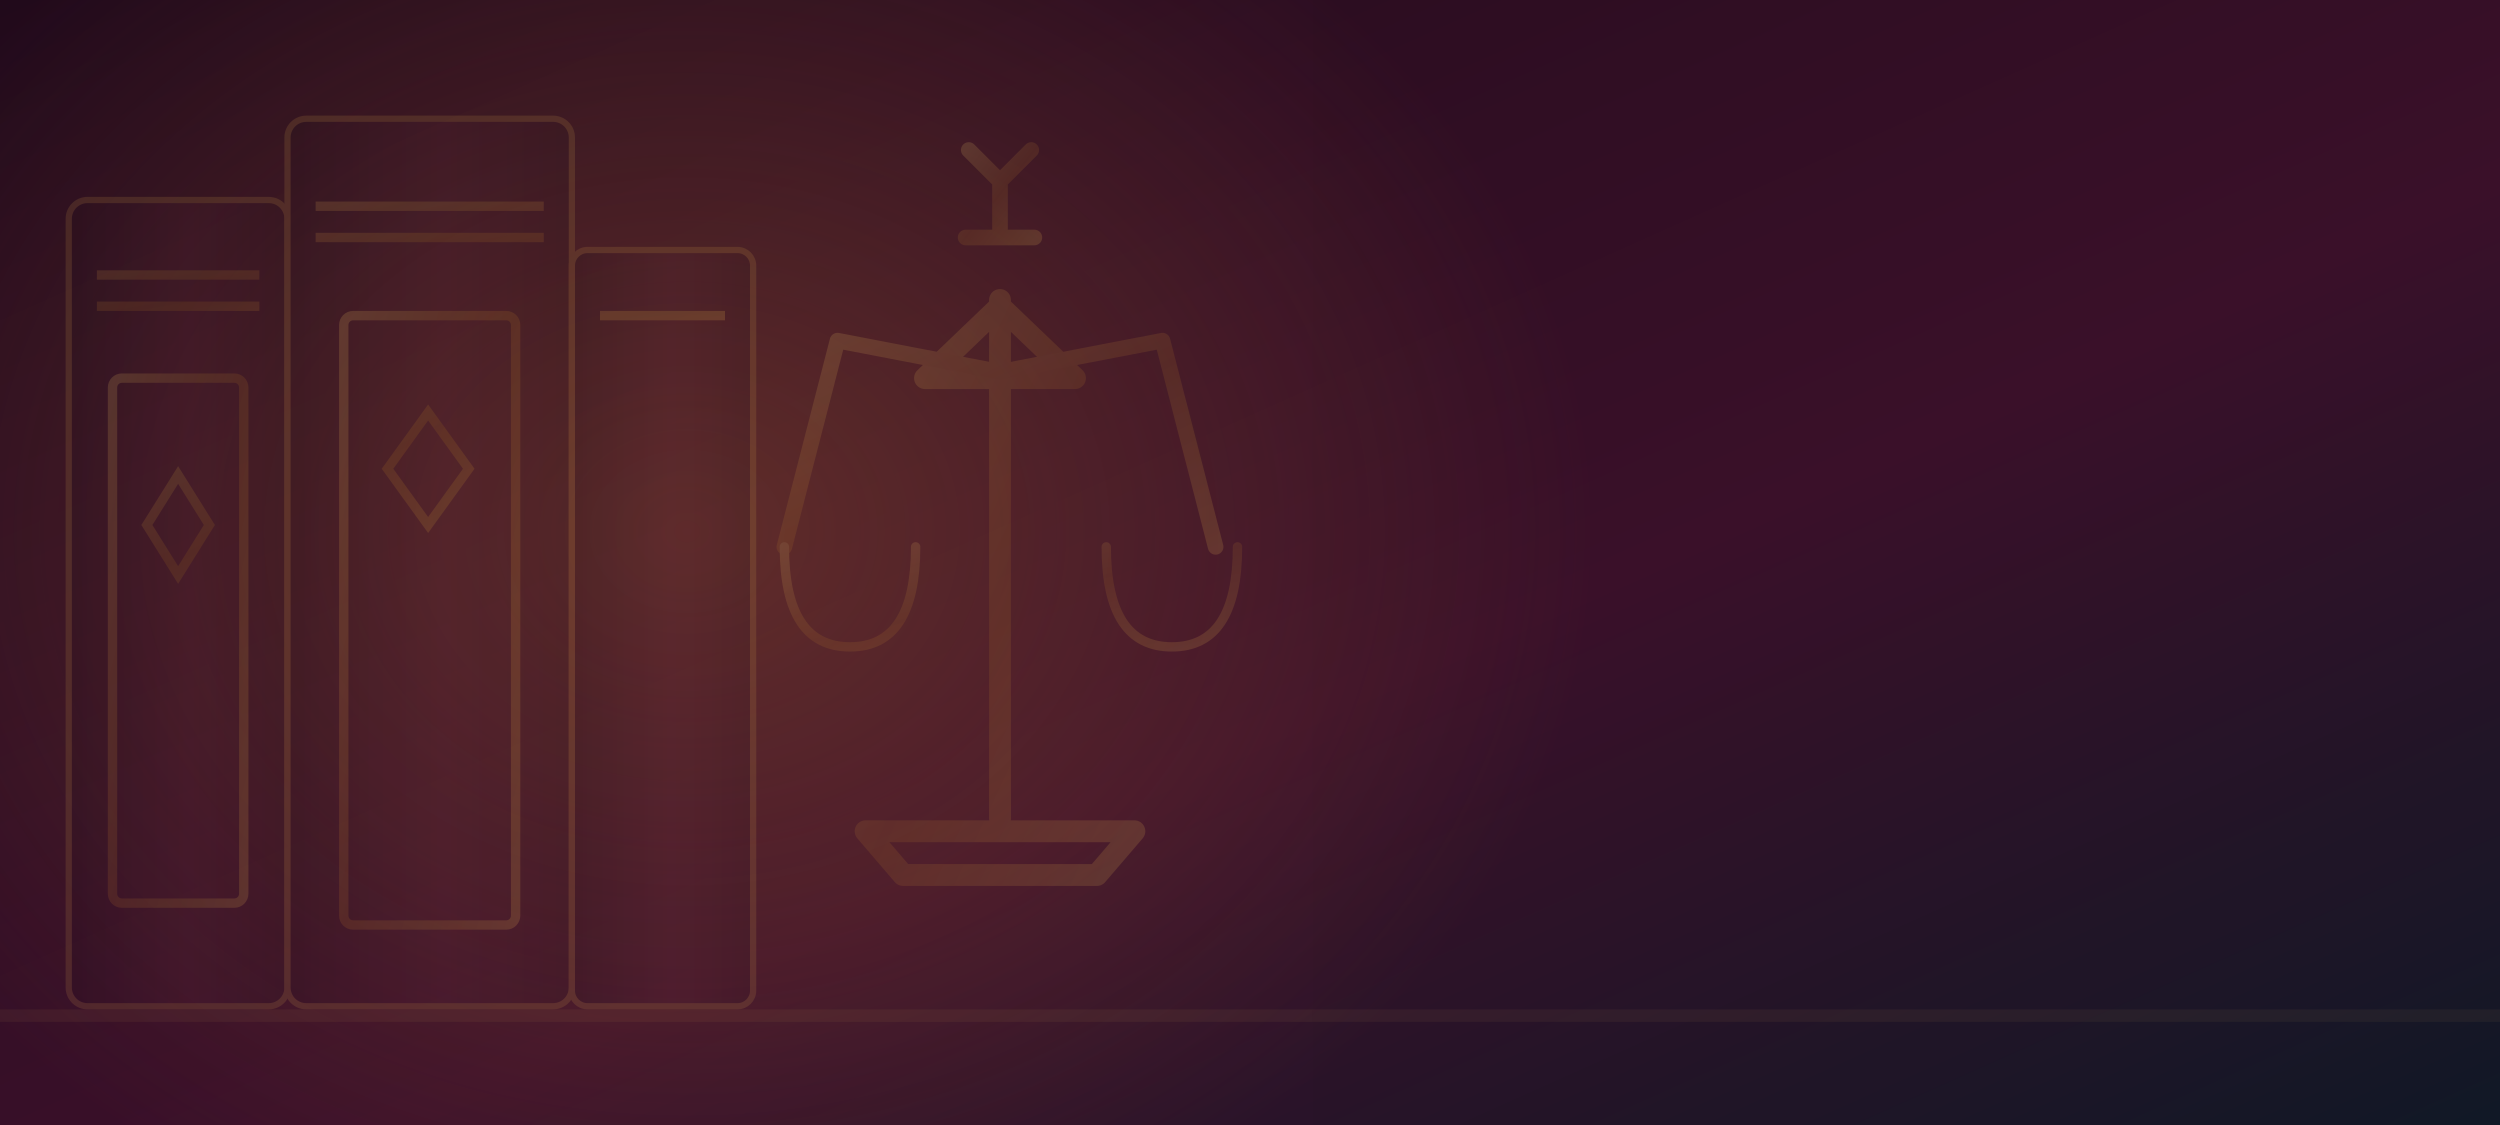
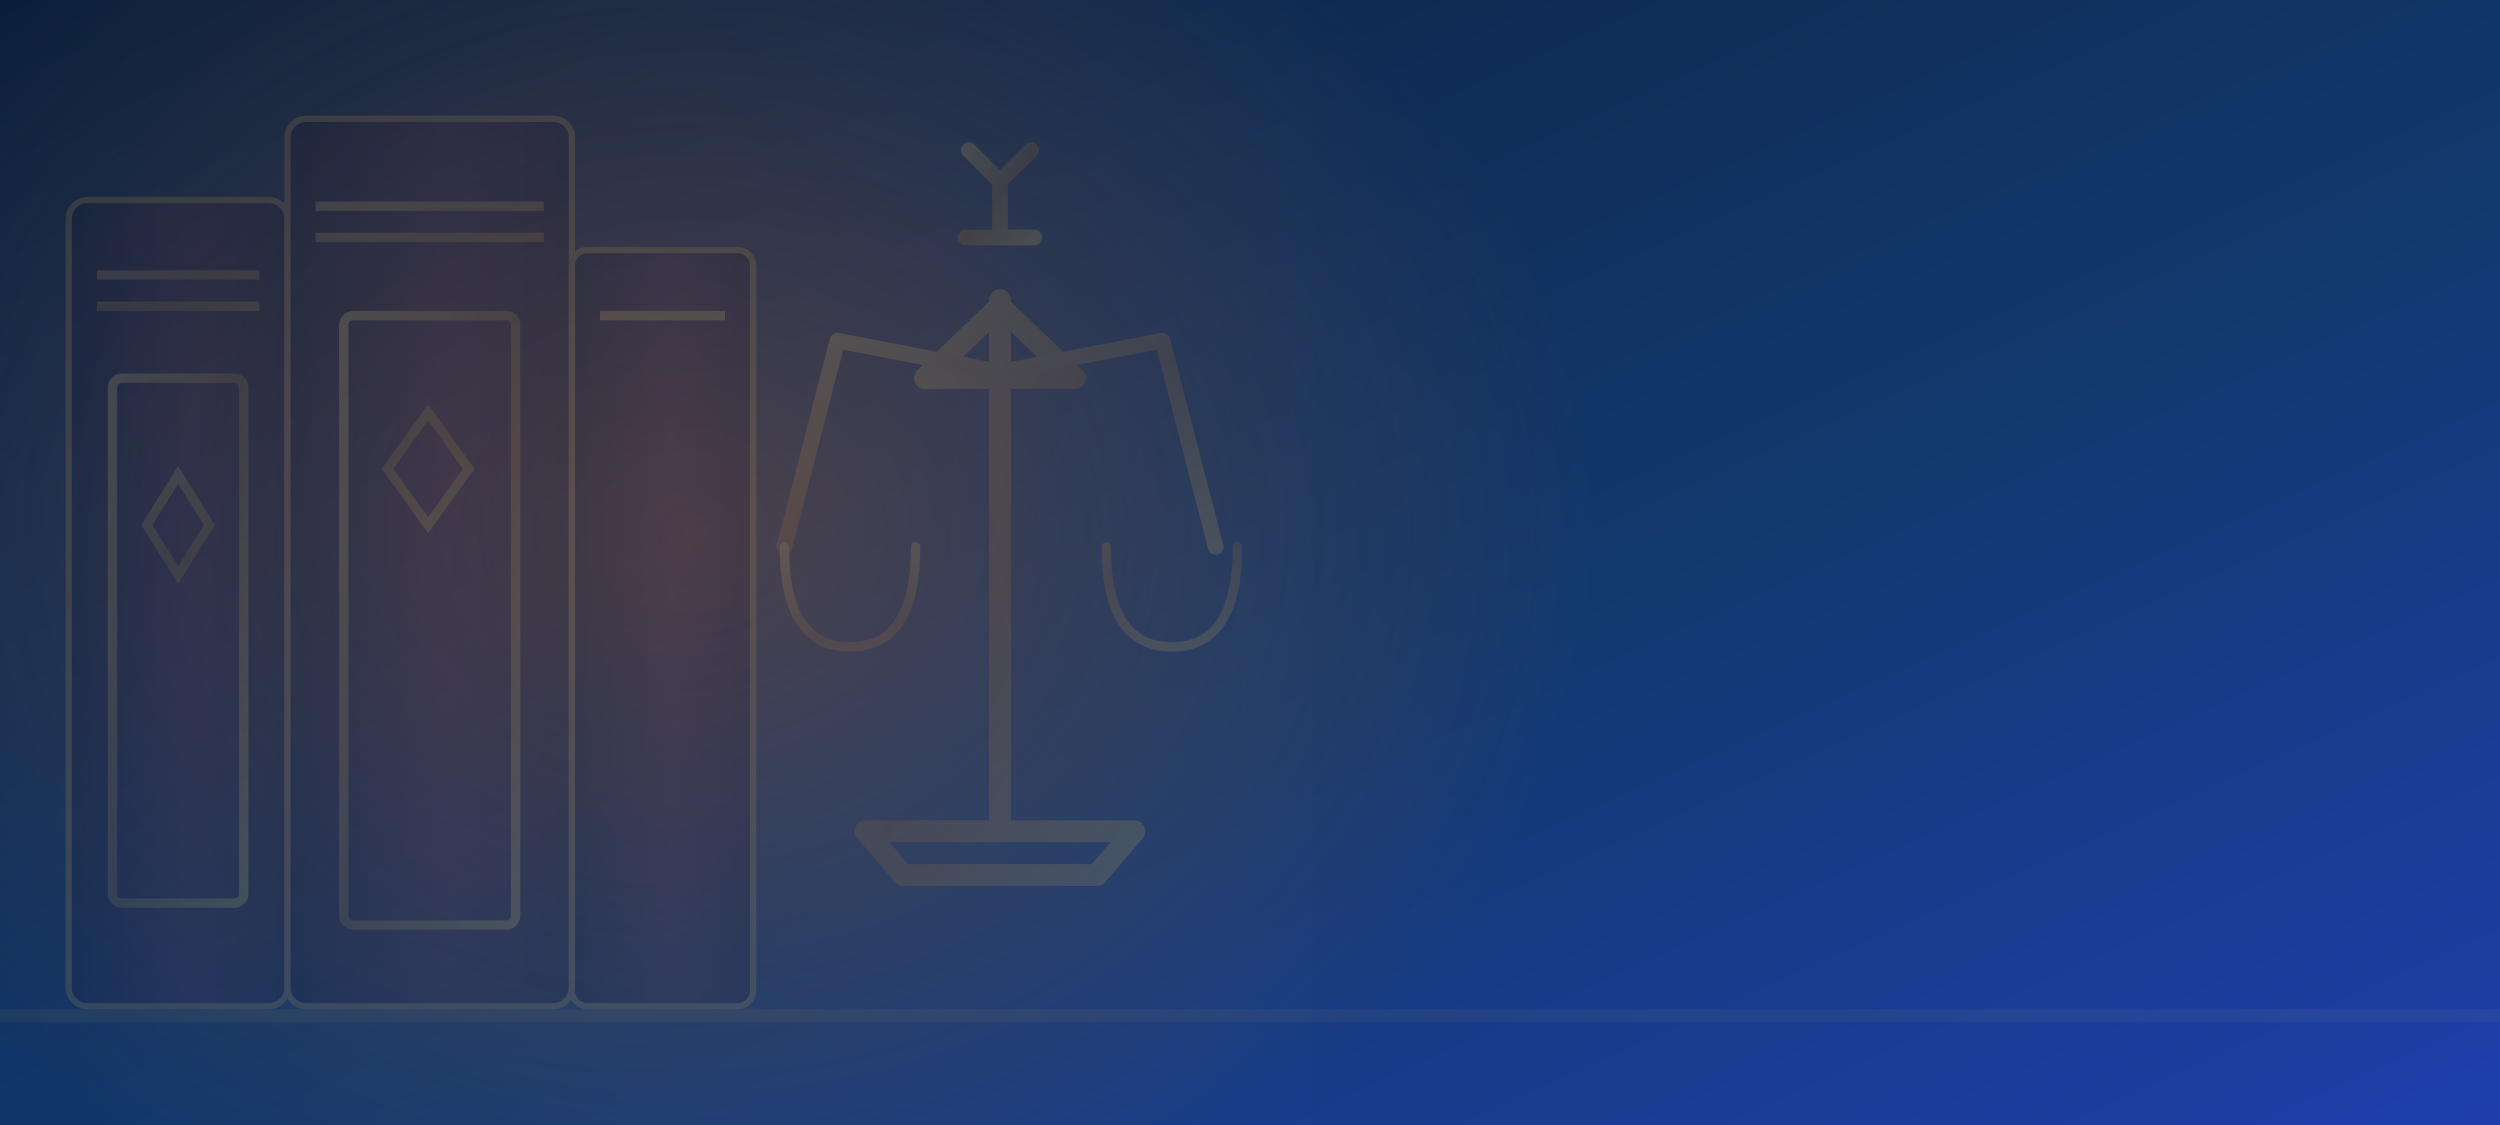
<svg xmlns="http://www.w3.org/2000/svg" viewBox="0 0 800 360">
  <defs>
    <linearGradient id="bg" x2="1" y2="1">
-       <stop stop-color="#210a1b" />
-       <stop offset=".58" stop-color="#3b102a" />
-       <stop offset="1" stop-color="#101827" />
+       <stop stop-color="#0B1F3A" />
+       <stop offset=".58" stop-color="#123A70" />
+       <stop offset="1" stop-color="#1E40AF" />
    </linearGradient>
    <linearGradient id="gold" x2="1" y2="1">
      <stop stop-color="#f8d66d" />
      <stop offset=".5" stop-color="#b77b26" />
      <stop offset="1" stop-color="#f5ca54" />
    </linearGradient>
    <linearGradient id="book" x2="1">
      <stop stop-color="#170d1b" />
      <stop offset=".55" stop-color="#59243b" />
      <stop offset="1" stop-color="#25101e" />
    </linearGradient>
    <radialGradient id="glow">
      <stop stop-color="#a65b31" stop-opacity=".4" />
      <stop offset="1" stop-color="#a65b31" stop-opacity="0" />
    </radialGradient>
  </defs>
  <rect width="800" height="360" fill="url(#bg)" />
  <ellipse cx="220" cy="170" rx="290" ry="245" fill="url(#glow)" />
  <g opacity="0.15">
    <g stroke="#d5a64a" stroke-width="2" fill="url(#book)">
      <rect x="22" y="64" width="70" height="258" rx="6" />
      <rect x="92" y="38" width="91" height="284" rx="6" />
      <rect x="183" y="80" width="58" height="242" rx="5" />
    </g>
    <g fill="none" stroke="url(#gold)" stroke-width="3">
      <path d="M31 88h52M101 66h73M192 101h40M31 98h52M101 76h73" />
      <rect x="36" y="121" width="42" height="168" rx="3" />
      <rect x="110" y="101" width="55" height="195" rx="3" />
      <path d="M57 152l-10 16 10 16 10-16zM137 132l-13 18 13 18 13-18z" />
    </g>
    <g fill="none" stroke="url(#gold)" stroke-linecap="round" stroke-linejoin="round">
      <path stroke-width="7" d="M320 96v166M277 266h86l-12 14h-62zM320 98l-24 23h48z" />
      <path stroke-width="5" d="M320 119l-52-10M320 119l52-10M268 109l-17 66M372 109l17 66" />
      <path stroke-width="4" d="M244 175h49M347 175h49" />
      <path stroke-width="3" d="M251 175q0 32 21 32t21-32M354 175q0 32 21 32t21-32" />
      <path stroke-width="5" d="M320 76V58m-11 18h22m-11-18-10-10m10 10 10-10" />
    </g>
    <path d="M0 325H800" stroke="#e4b954" stroke-opacity=".4" stroke-width="4" />
    <rect x="420" width="380" height="360" fill="#170a20" opacity=".1" />
  </g>
</svg>
